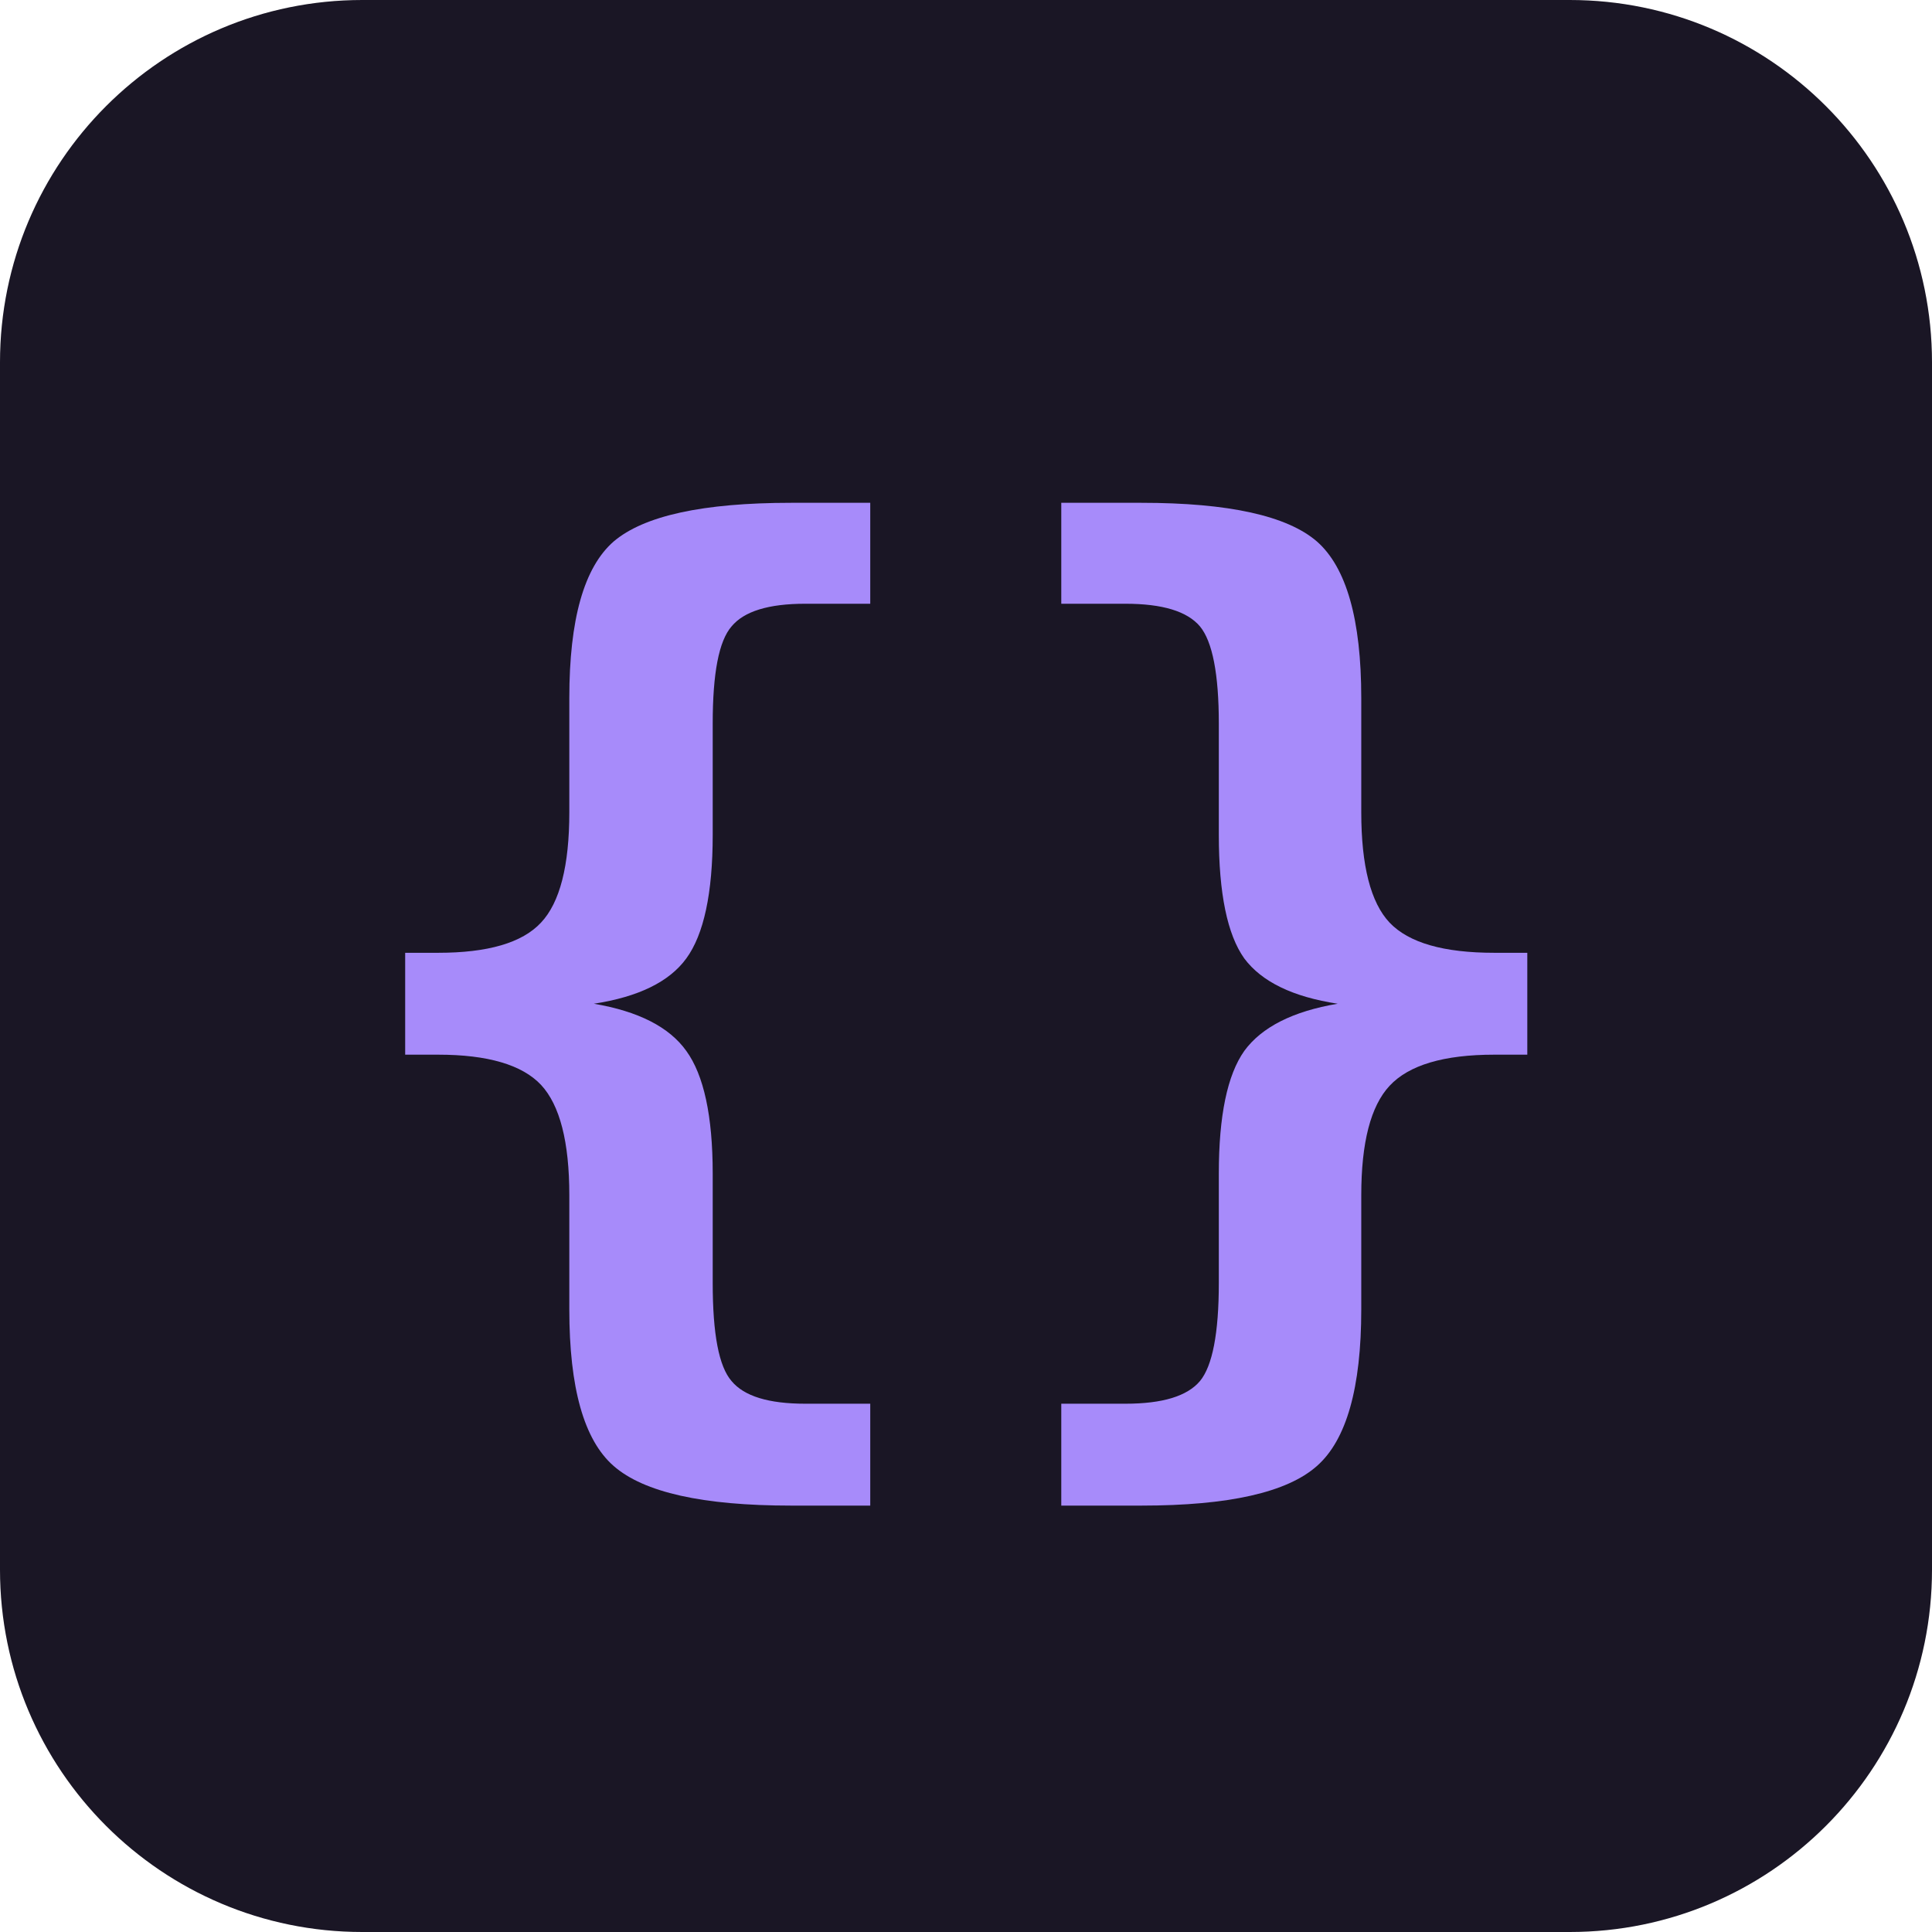
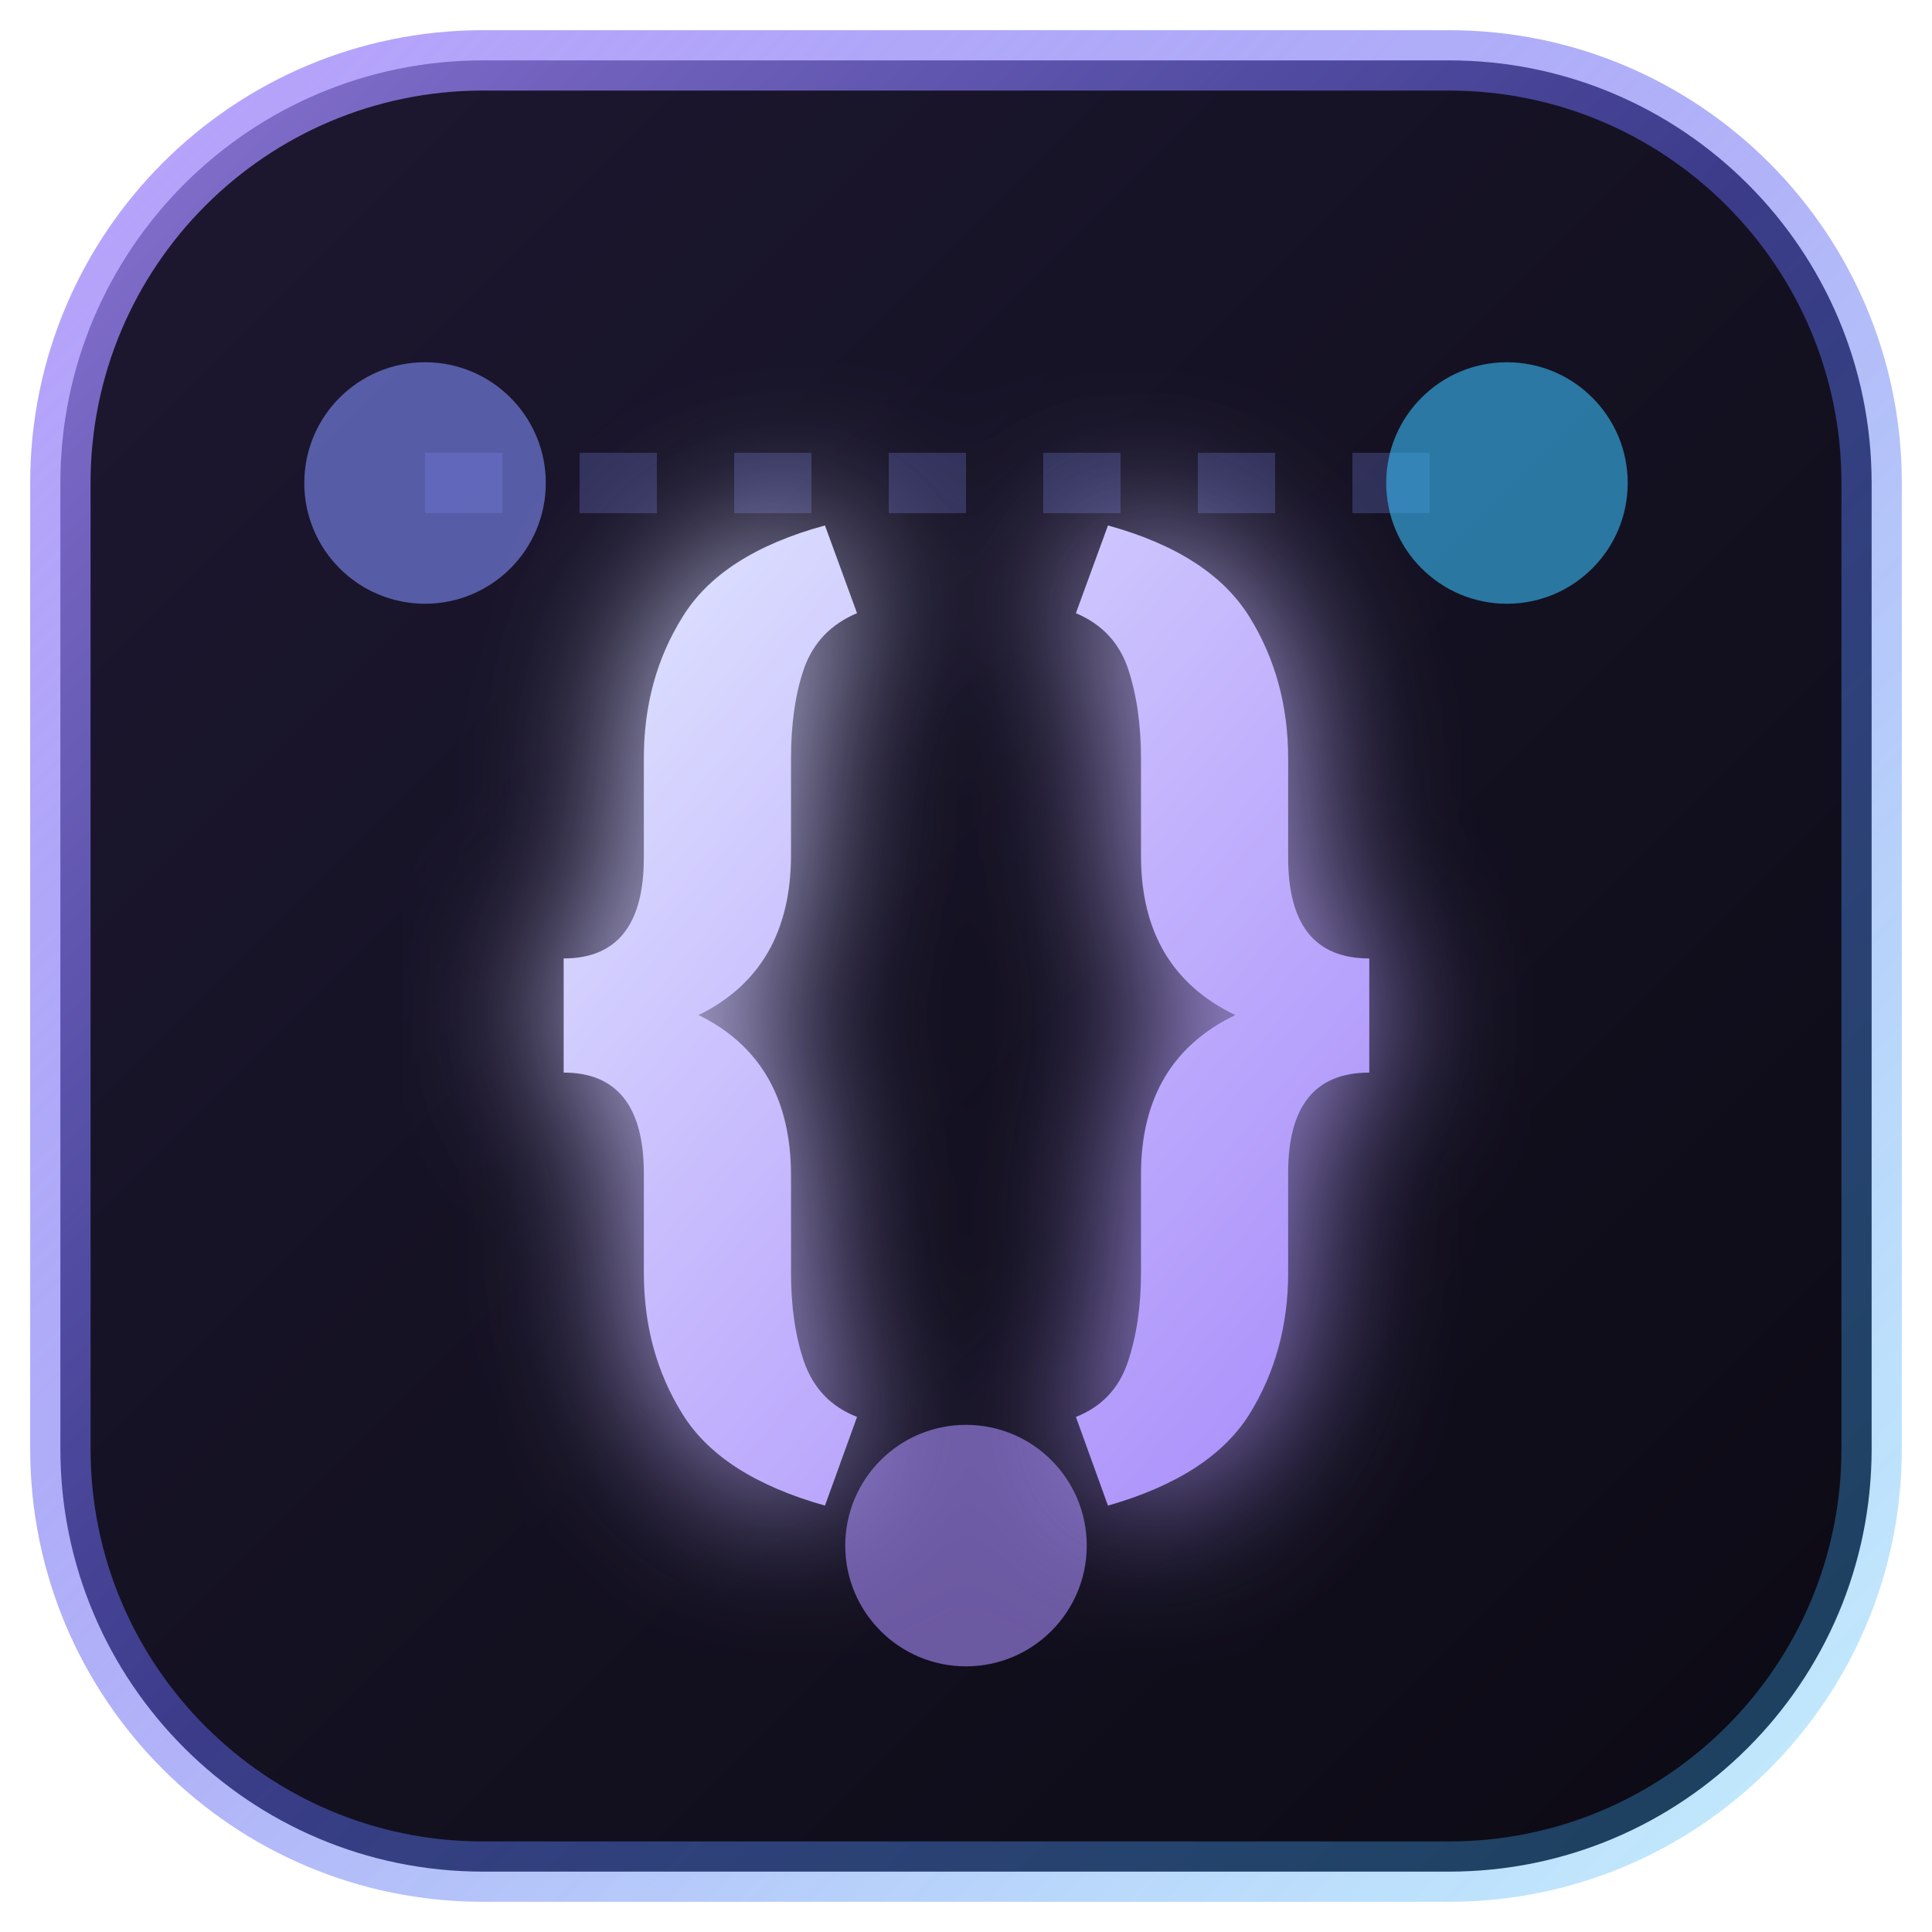
- <svg xmlns="http://www.w3.org/2000/svg" viewBox="0 0 32 32">
-   <rect width="32" height="32" rx="6" fill="#1a1625" />
-   <text x="16" y="22" font-family="monospace" font-size="18" font-weight="bold" fill="#a78bfa" text-anchor="middle">{}</text>
+ <svg xmlns="http://www.w3.org/2000/svg" width="32" height="32" viewBox="0 0 32 32">
+   <defs>
+     <linearGradient id="bgGrad" x1="0%" y1="0%" x2="100%" y2="100%">
+       <stop offset="0%" stop-color="#1e1832" />
+       <stop offset="50%" stop-color="#141122" />
+       <stop offset="100%" stop-color="#0c0a14" />
+     </linearGradient>
+     <linearGradient id="glowGrad" x1="0%" y1="0%" x2="100%" y2="100%">
+       <stop offset="0%" stop-color="#a78bfa" stop-opacity="0.8" />
+       <stop offset="50%" stop-color="#6366f1" stop-opacity="0.5" />
+       <stop offset="100%" stop-color="#38bdf8" stop-opacity="0.3" />
+     </linearGradient>
+     <linearGradient id="textGrad" x1="0%" y1="0%" x2="100%" y2="100%">
+       <stop offset="0%" stop-color="#e0e7ff" />
+       <stop offset="50%" stop-color="#c4b5fd" />
+       <stop offset="100%" stop-color="#a78bfa" />
+     </linearGradient>
+     <filter id="glow" x="-20%" y="-20%" width="140%" height="140%">
+       <feGaussianBlur stdDeviation="1.28" result="blur" />
+       <feComposite in="SourceGraphic" in2="blur" operator="over" />
+     </filter>
+   </defs>
+   <rect x="1" y="1" width="30" height="30" rx="7" fill="url(#bgGrad)" stroke="url(#glowGrad)" stroke-width="1" />
+   <line x1="7.04" y1="8" x2="24.96" y2="8" stroke="#818cf8" stroke-width="1" stroke-opacity="0.25" stroke-dasharray="1.28 1.28" />
+   <circle cx="7.04" cy="8" r="2" fill="#818cf8" opacity="0.6" />
+   <circle cx="24.96" cy="8" r="2" fill="#38bdf8" opacity="0.6" />
+   <circle cx="16" cy="25.6" r="2" fill="#a78bfa" opacity="0.6" />
+   <text x="16" y="21.95" font-family="system-ui, -apple-system, 'Segoe UI', Roboto, 'JetBrains Mono', Consolas, monospace" font-size="17" font-weight="800" fill="url(#textGrad)" text-anchor="middle" letter-spacing="-0.64px" filter="url(#glow)">{ }</text>
</svg>
